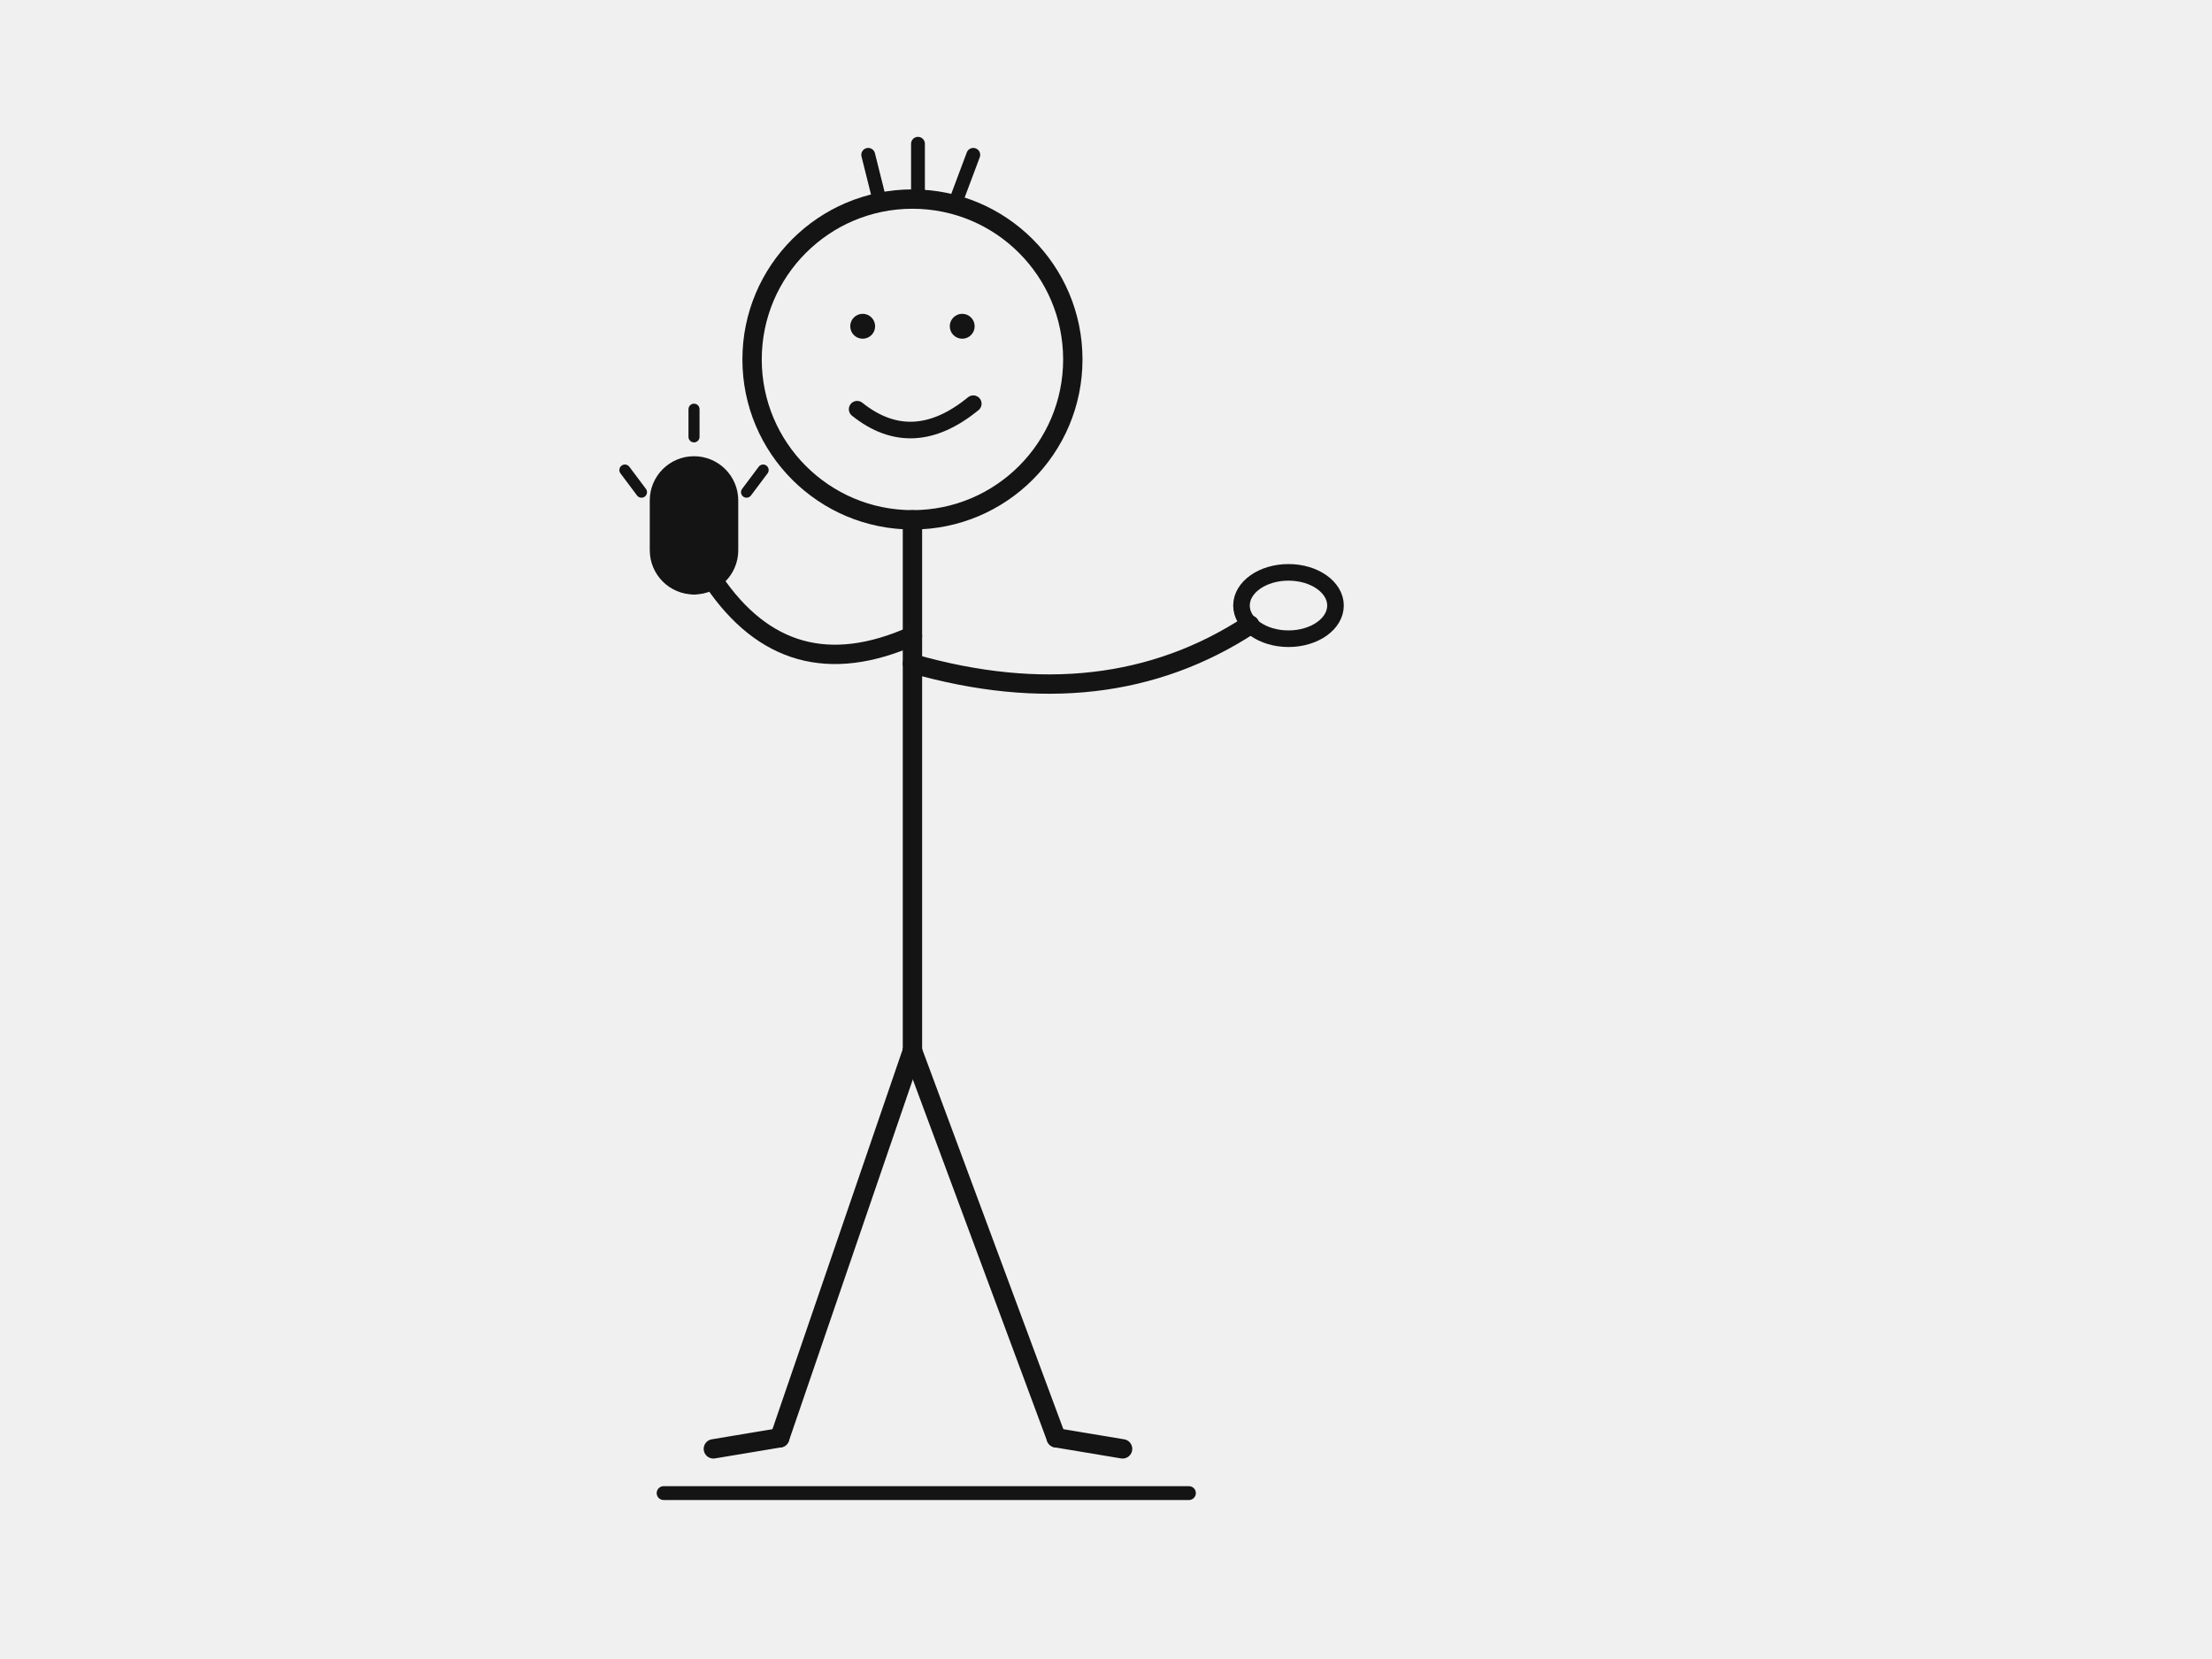
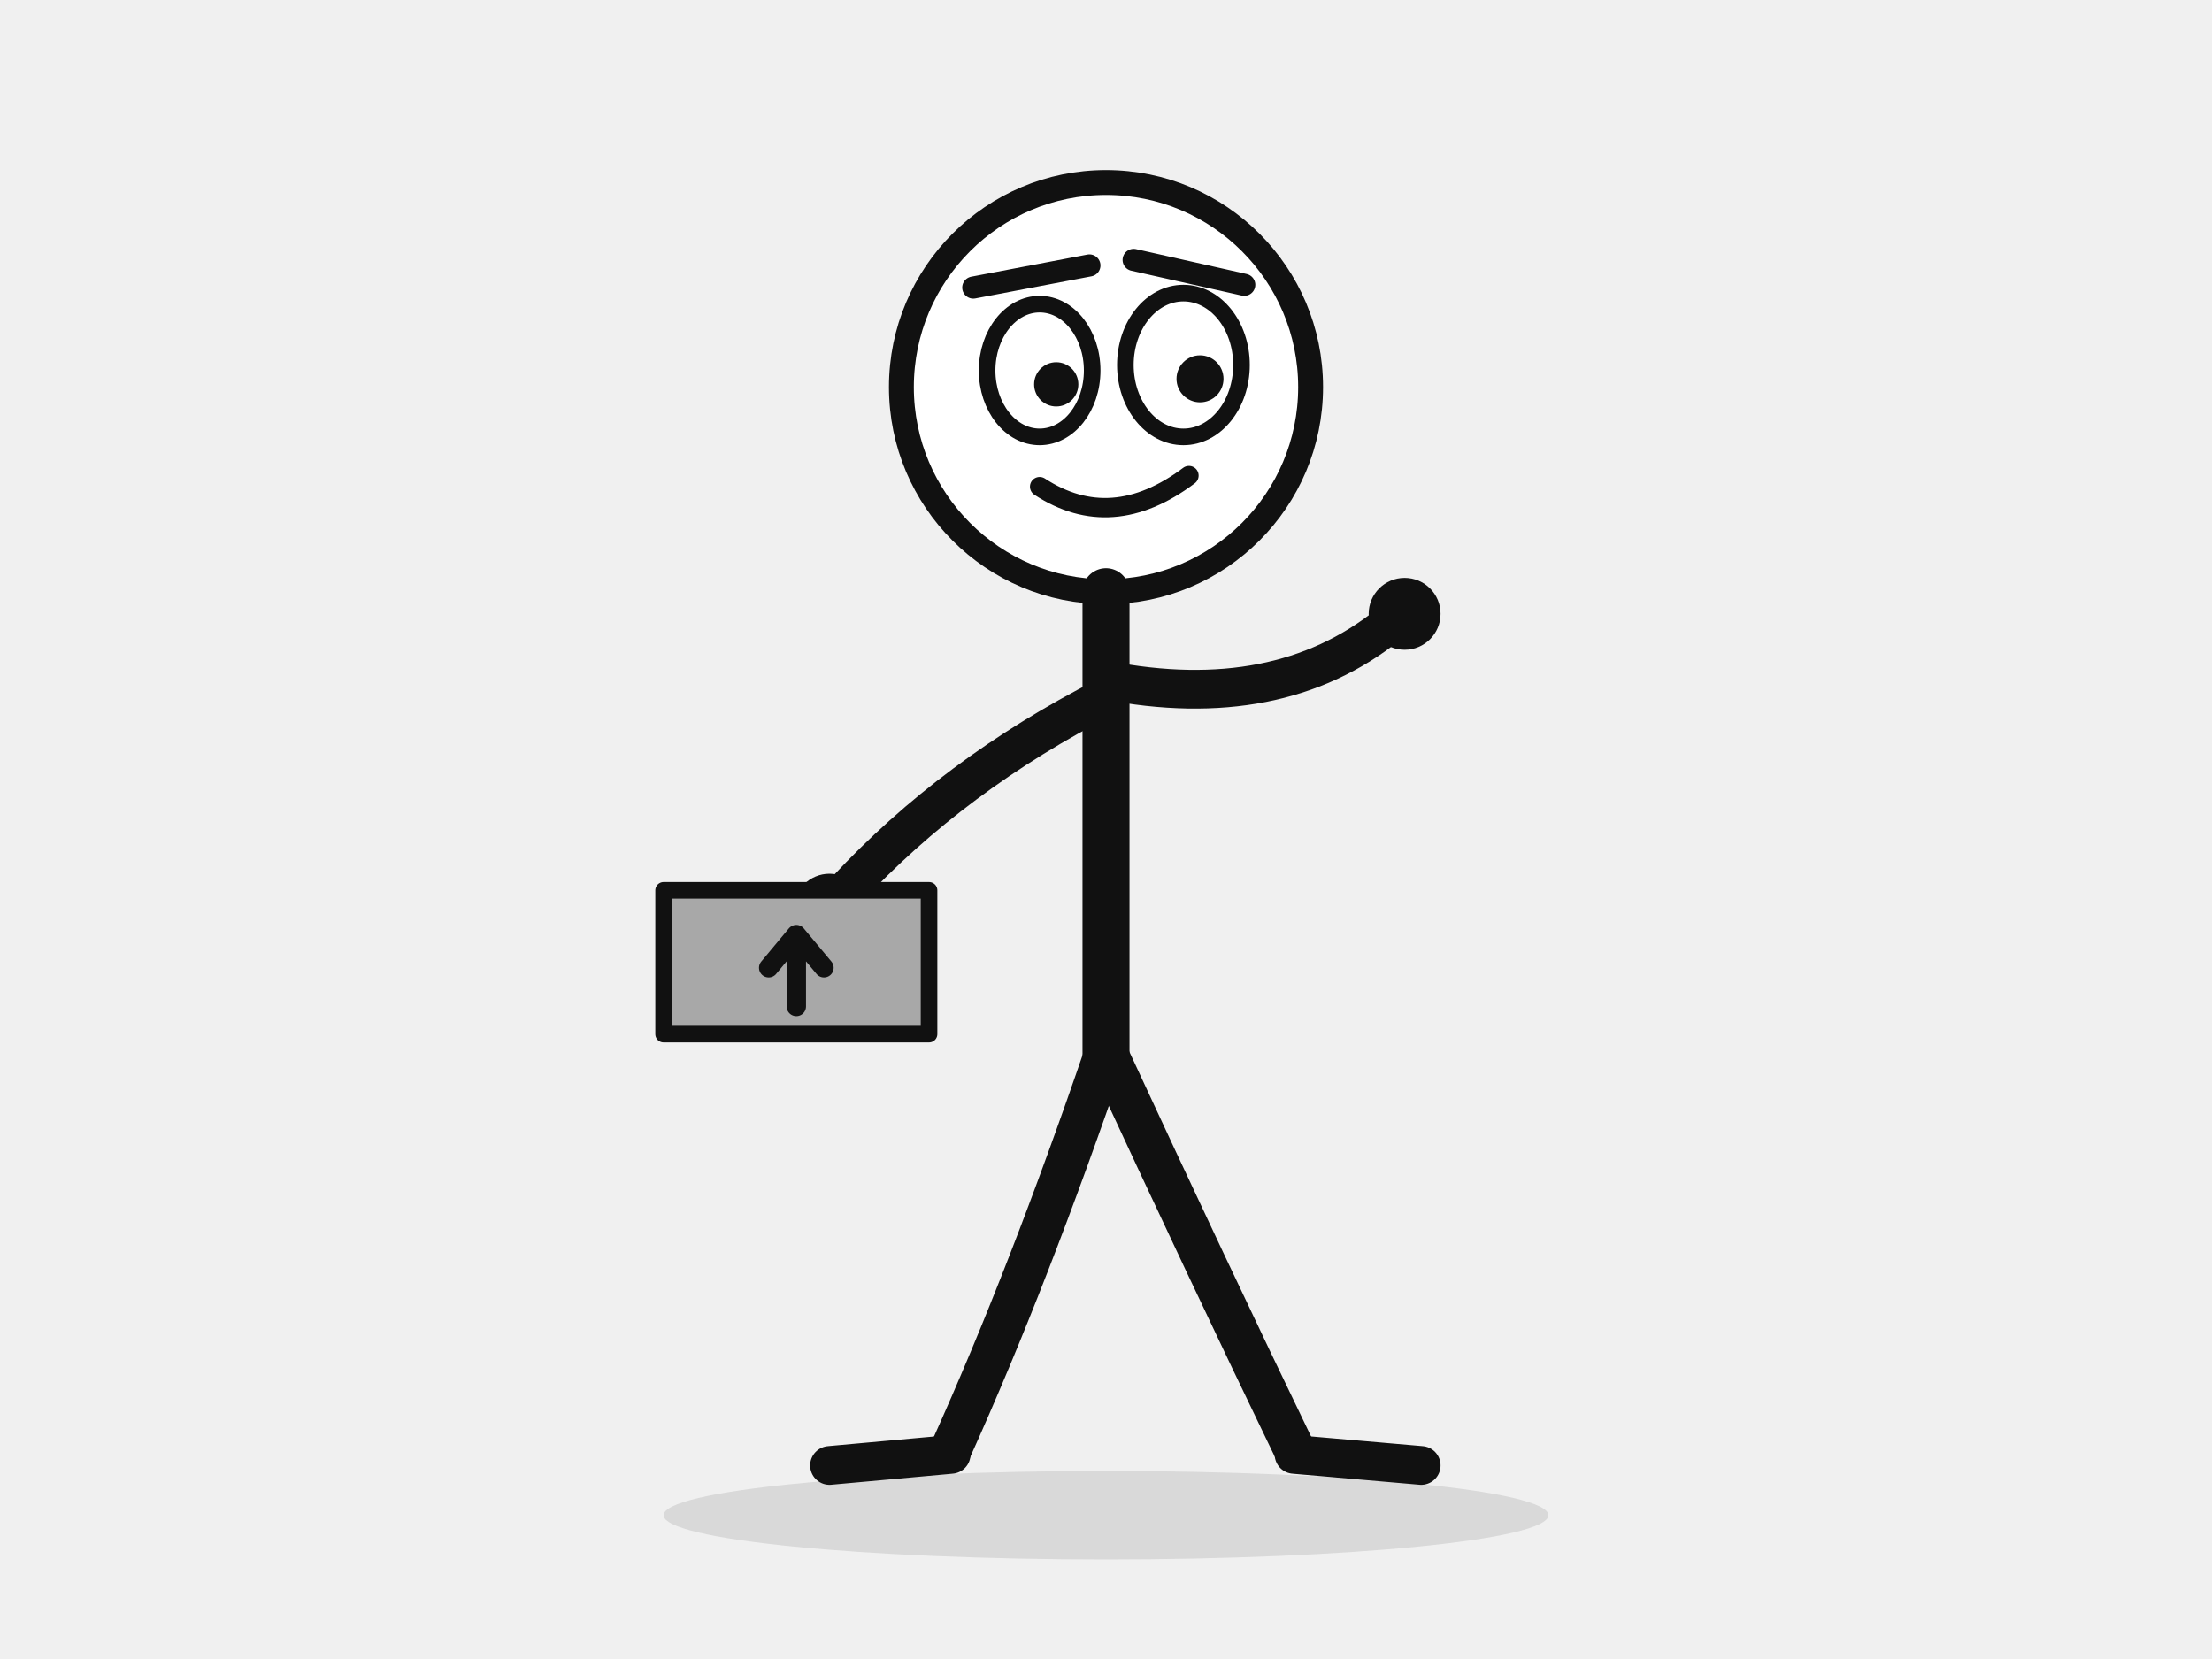
<svg xmlns="http://www.w3.org/2000/svg" viewBox="0 0 800 600" fill="none">
-   <g stroke="#141414" stroke-width="7" stroke-linecap="round" stroke-linejoin="round">
-     <circle cx="330" cy="130" r="58" fill="none" />
-     <circle cx="312" cy="118" r="4.5" fill="#141414" stroke="none" />
-     <circle cx="348" cy="118" r="4.5" fill="#141414" stroke="none" />
-     <path d="M310 148 Q330 164 352 146" stroke-width="6" />
-     <path d="M318 72 L314 56" stroke-width="5" />
-     <path d="M332 70 L332 52" stroke-width="5" />
-     <path d="M346 72 L352 56" stroke-width="5" />
-     <path d="M330 188 L330 380" />
-     <path d="M330 230 Q285 250 258 210" />
-     <path d="M330 240 Q400 260 452 226" />
-     <ellipse cx="466" cy="219" rx="17" ry="12" fill="none" stroke-width="6" />
-     <path d="M330 380 L282 520" />
-     <path d="M330 380 L382 520" />
-     <path d="M282 520 L258 524" />
-     <path d="M382 520 L406 524" />
-     <path d="M240 540 L430 540" stroke-width="5" />
+   <ellipse cx="400" cy="548" rx="160" ry="16" fill="#c9c9c9" opacity="0.6" />
+   <circle cx="400" cy="140" r="74" fill="#ffffff" stroke="#111111" stroke-width="9" />
+   <path d="M352 104 L394 96" stroke="#111111" stroke-width="8" stroke-linecap="round" />
+   <path d="M410 94 L450 103" stroke="#111111" stroke-width="8" stroke-linecap="round" />
+   <ellipse cx="376" cy="134" rx="19" ry="24" fill="#ffffff" stroke="#111111" stroke-width="6" />
+   <ellipse cx="428" cy="132" rx="21" ry="26" fill="#ffffff" stroke="#111111" stroke-width="6" />
+   <circle cx="382" cy="139" r="8" fill="#111111" />
+   <circle cx="434" cy="137" r="8.5" fill="#111111" />
+   <path d="M376 176 Q402 193 430 172" stroke="#111111" stroke-width="7" stroke-linecap="round" />
+   <path d="M400 214 L400 382" stroke="#111111" stroke-width="17" stroke-linecap="round" />
+   <path d="M400 252 Q345 280 306 322" stroke="#111111" stroke-width="14" stroke-linecap="round" />
+   <circle cx="300" cy="329" r="13" fill="#111111" />
+   <g stroke="#111111" stroke-width="6" stroke-linejoin="round">
+     <rect x="240" y="322" width="96" height="52" fill="#a8a8a8" />
+     <path d="M288 364 L288 340 M278 350 L288 338 L298 350" stroke-width="7" stroke-linecap="round" />
  </g>
-   <g stroke="#141414" stroke-width="6" stroke-linecap="round">
-     <rect x="238" y="168" width="26" height="44" rx="13" fill="#141414" />
-     <path d="M251 212 L251 196" />
-     <path d="M232 178 L226 170 M270 178 L276 170 M251 158 L251 148" stroke-width="4" />
-   </g>
+   <path d="M400 246 Q462 258 502 226" stroke="#111111" stroke-width="14" stroke-linecap="round" />
+   <circle cx="508" cy="222" r="13" fill="#111111" />
+   <path d="M400 380 Q372 462 344 524" stroke="#111111" stroke-width="15" stroke-linecap="round" />
+   <path d="M400 380 Q438 462 468 524" stroke="#111111" stroke-width="15" stroke-linecap="round" />
+   <path d="M344 526 L300 530" stroke="#111111" stroke-width="14" stroke-linecap="round" />
+   <path d="M468 526 L514 530" stroke="#111111" stroke-width="14" stroke-linecap="round" />
</svg>
